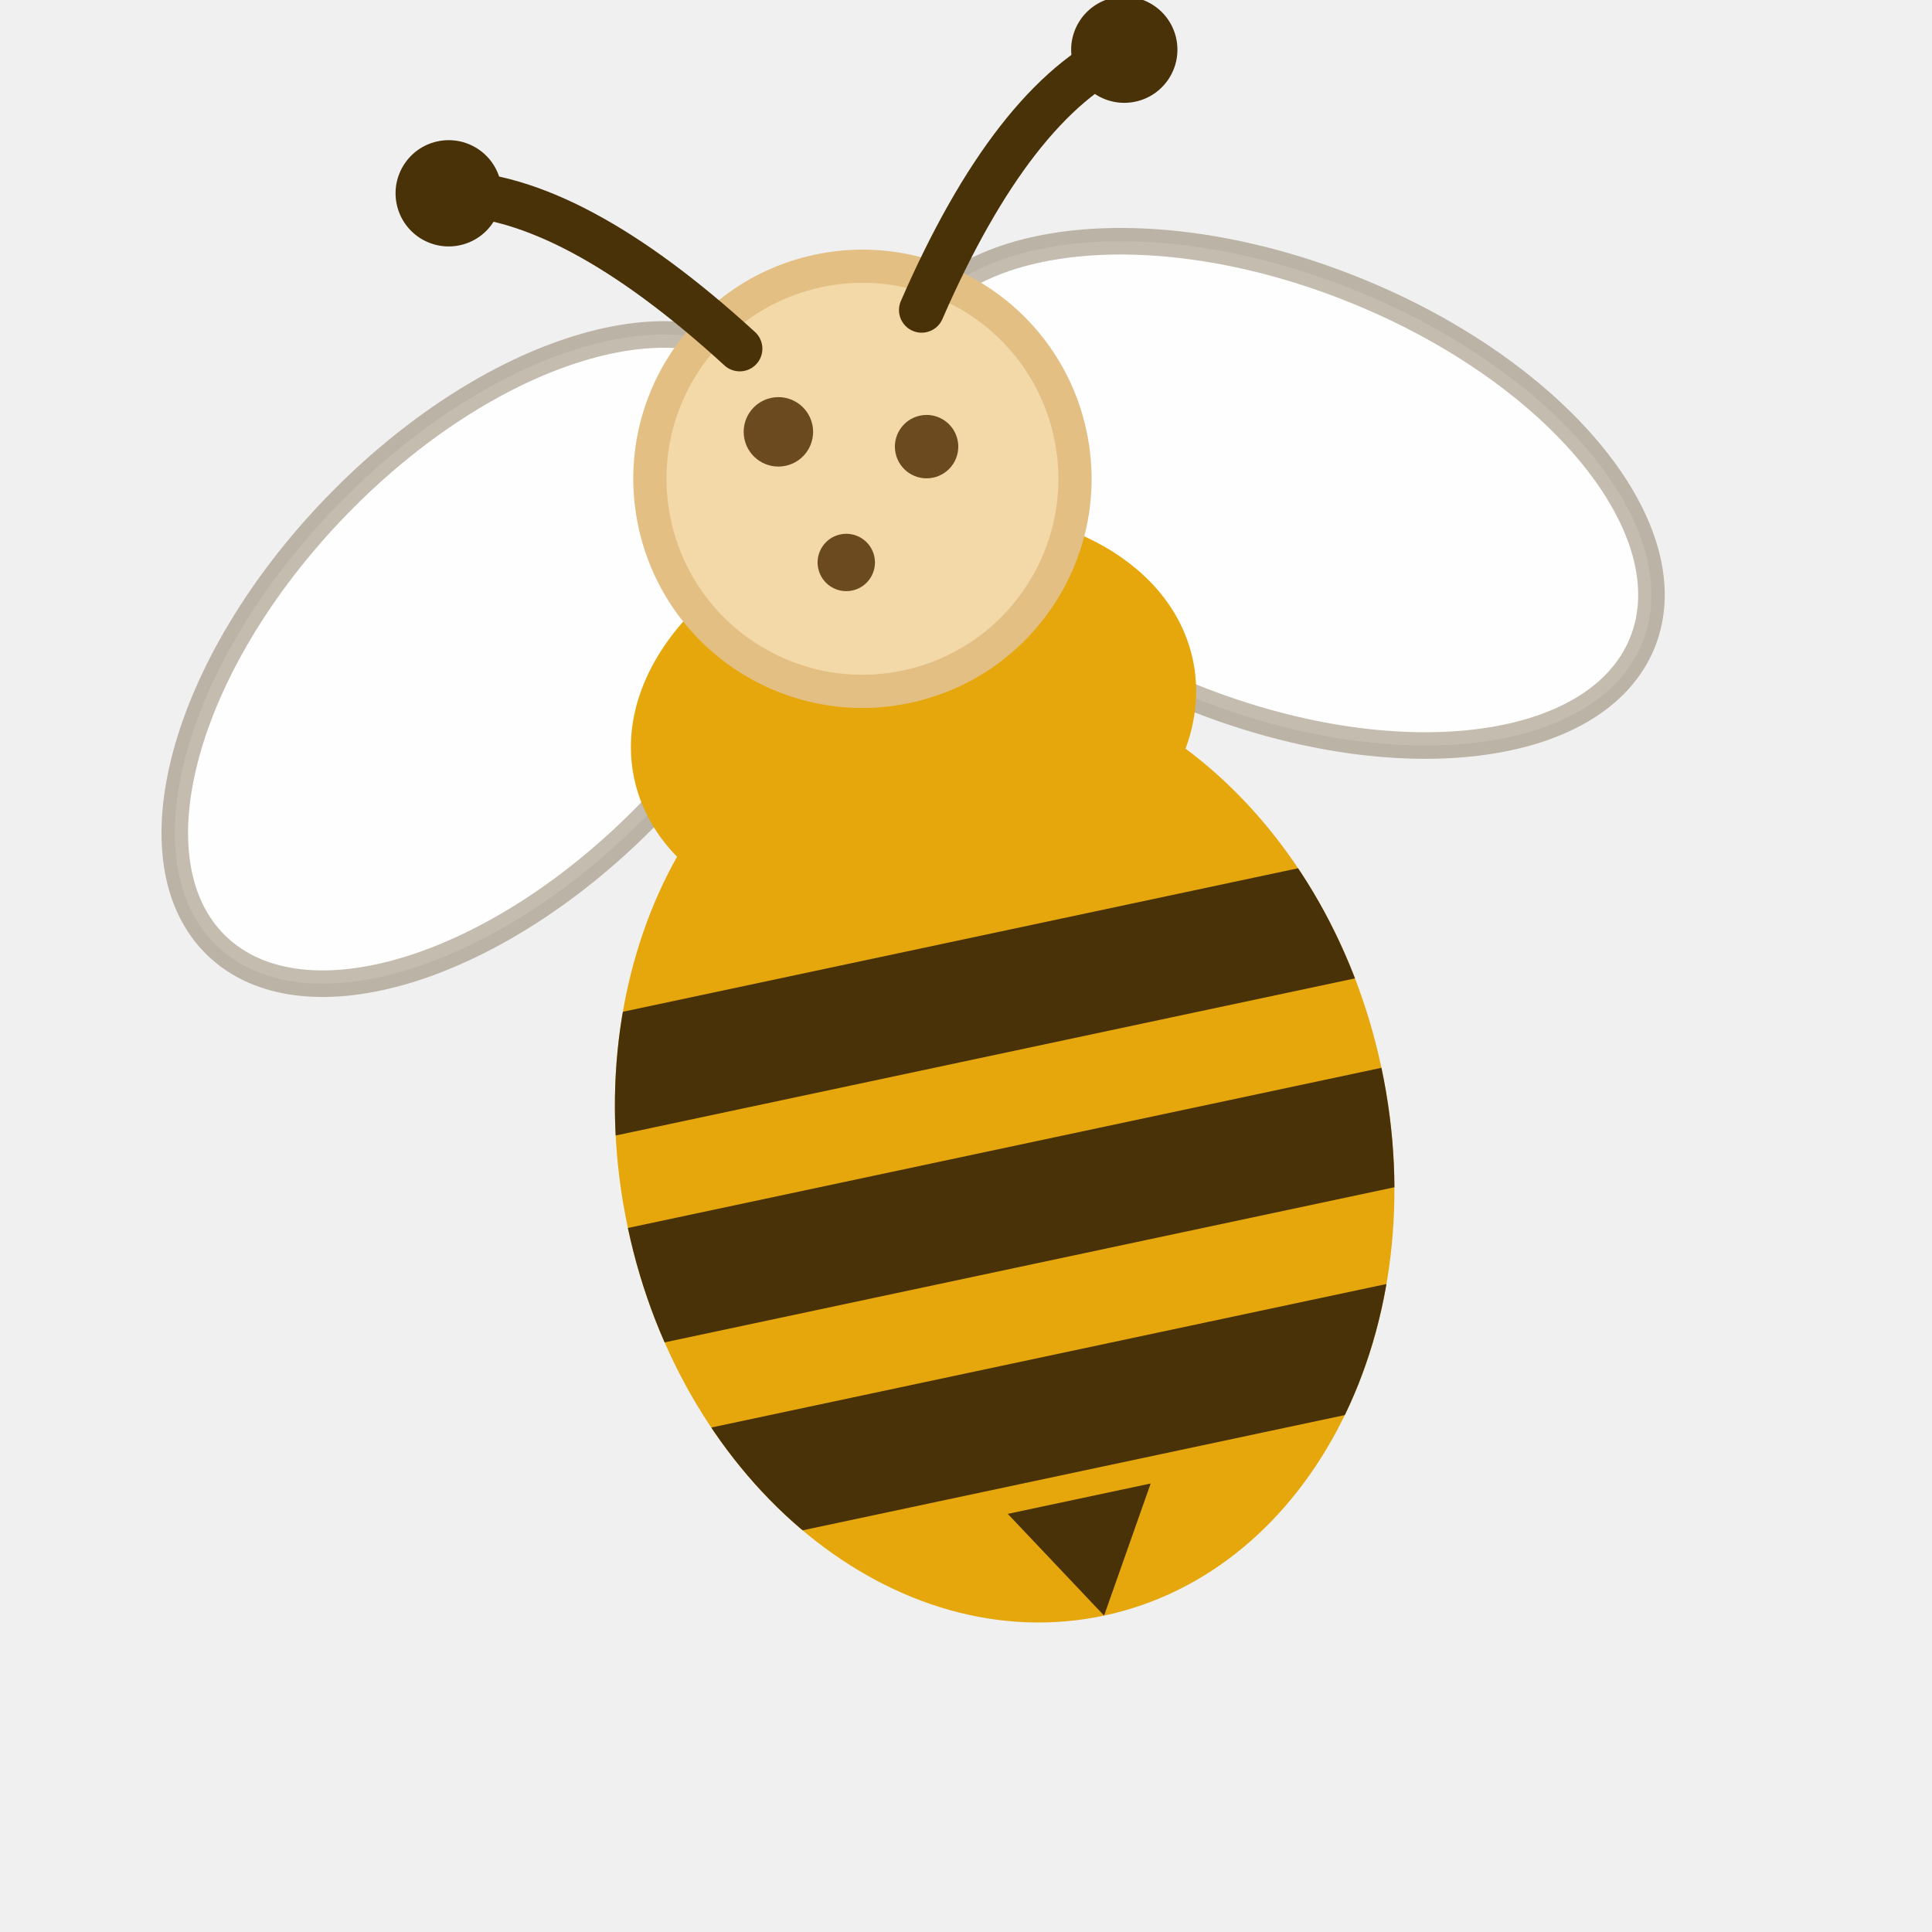
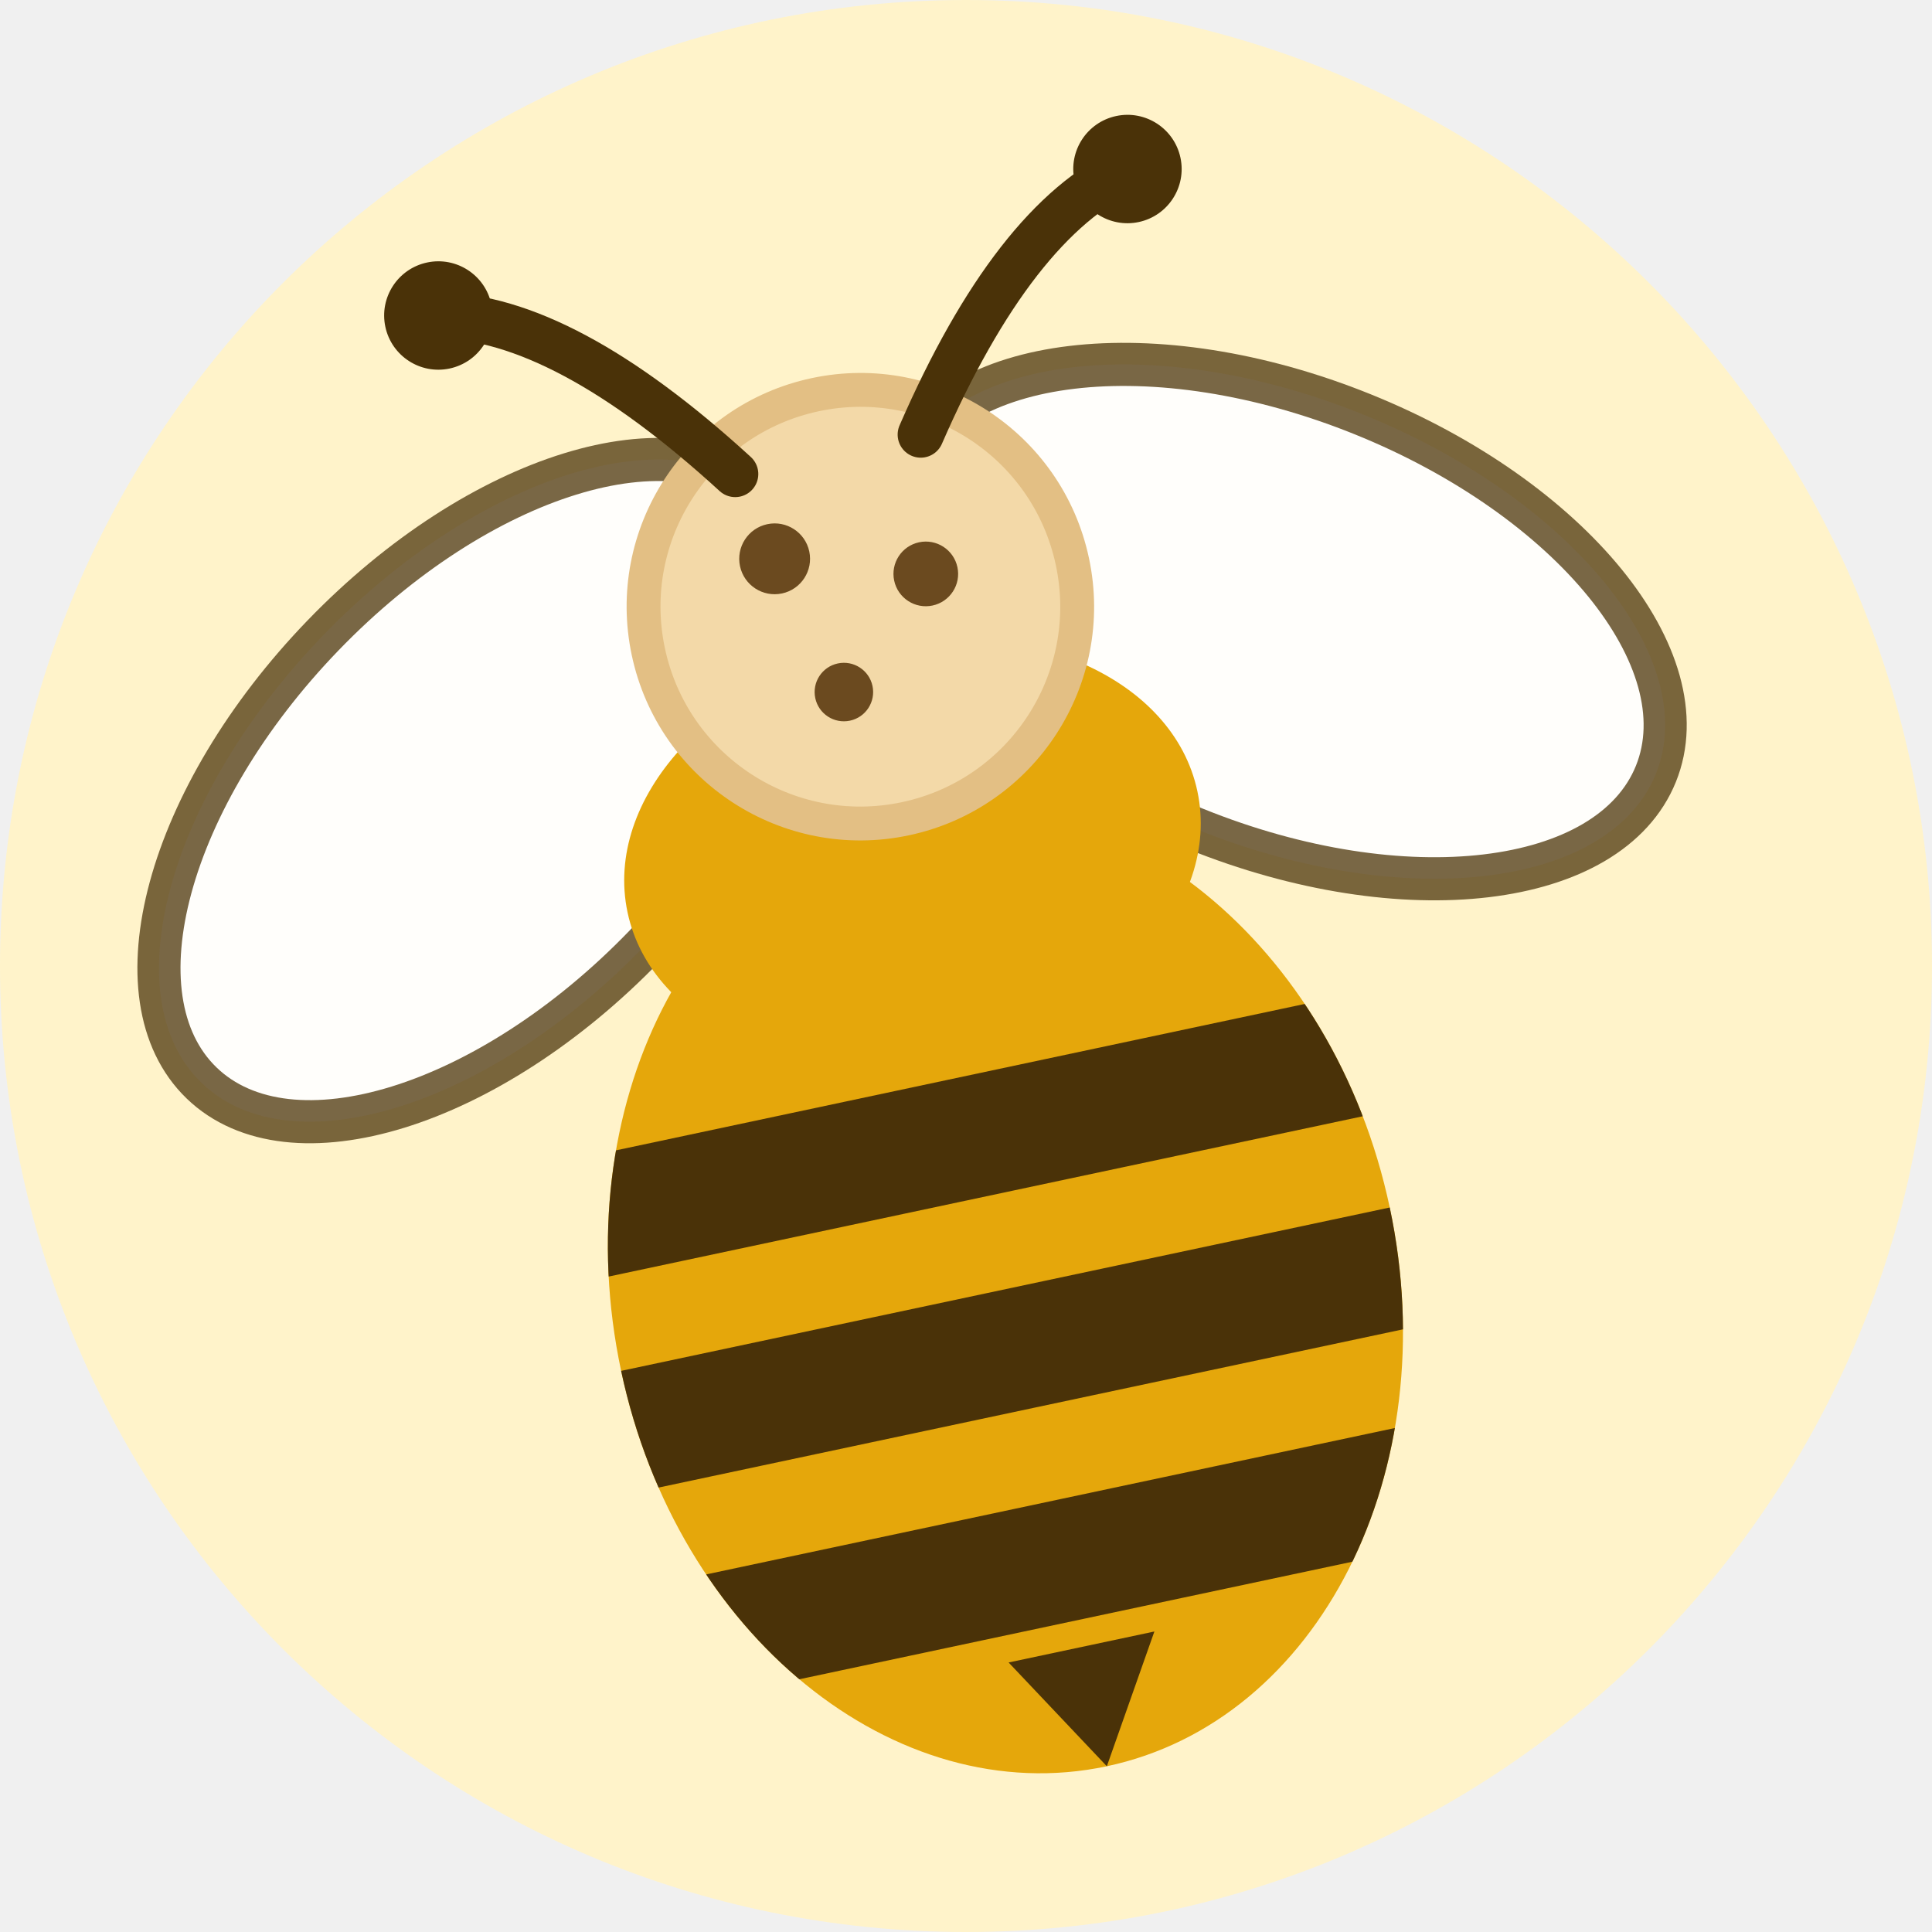
- <svg xmlns="http://www.w3.org/2000/svg" viewBox="0 0 64 64" role="img" aria-label="Cookie Bees">
+ <svg xmlns="http://www.w3.org/2000/svg" viewBox="0 0 64 64" role="img" aria-label="Cookiebees">
  <defs>
    <clipPath id="cb-abdomen">
      <ellipse cx="32" cy="38.16" rx="12.76" ry="15.84" />
    </clipPath>
  </defs>
-   <g transform="rotate(-12 32 32)">
-     <ellipse cx="45.2" cy="18.8" rx="13.2" ry="7.26" fill="#fff" opacity=".92" stroke="#4A3208" stroke-width=".88" stroke-opacity=".35" transform="rotate(34 45.2 18.8)" />
-     <ellipse cx="18.8" cy="18.8" rx="13.2" ry="7.26" fill="#fff" opacity=".92" stroke="#4A3208" stroke-width=".88" stroke-opacity=".35" transform="rotate(-34 18.8 18.8)" />
-     <ellipse cx="32" cy="38.16" rx="12.76" ry="15.84" fill="#E5A70B" />
-     <g clip-path="url(#cb-abdomen)">
-       <rect x="18.8" y="31.12" width="26.4" height="3.96" fill="#4A3208" />
-       <rect x="18.8" y="38.16" width="26.4" height="3.96" fill="#4A3208" />
-       <rect x="18.8" y="45.2" width="26.4" height="3.96" fill="#4A3208" />
+   <circle cx="32" cy="32" r="32" fill="#FFF3CA" />
+   <g transform="translate(32 33.5) scale(1.02) translate(-32 -29)">
+     <g transform="rotate(-12 32 32)">
+       <ellipse cx="45.2" cy="18.8" rx="13.2" ry="7.26" fill="#fff" opacity=".92" stroke="#4A3208" stroke-width="1.4" stroke-opacity=".8" transform="rotate(34 45.2 18.8)" />
+       <ellipse cx="18.8" cy="18.8" rx="13.2" ry="7.26" fill="#fff" opacity=".92" stroke="#4A3208" stroke-width="1.4" stroke-opacity=".8" transform="rotate(-34 18.8 18.8)" />
+       <ellipse cx="32" cy="38.16" rx="12.76" ry="15.84" fill="#E5A70B" />
+       <g clip-path="url(#cb-abdomen)">
+         <rect x="18.8" y="31.12" width="26.4" height="3.96" fill="#4A3208" />
+         <rect x="18.8" y="38.16" width="26.4" height="3.96" fill="#4A3208" />
+         <rect x="18.8" y="45.2" width="26.4" height="3.96" fill="#4A3208" />
+       </g>
+       <path d="M32 54 l-2.42 -3.96 h4.84 Z" fill="#4A3208" />
+       <ellipse cx="32" cy="23.64" rx="9.46" ry="6.82" fill="#E5A70B" />
+       <circle cx="32" cy="15.5" r="7.04" fill="#F3D9A8" stroke="#E3BF84" stroke-width="1.1" />
+       <circle cx="29.6" cy="13.4" r="1.15" fill="#6B4A1F" />
+       <circle cx="34.3" cy="14.9" r="1.05" fill="#6B4A1F" />
+       <circle cx="30.9" cy="18.1" r=".95" fill="#6B4A1F" />
+       <path d="M35.08 10.44 q4.4 -6.16 8.36 -7.04" fill="none" stroke="#4A3208" stroke-width="1.5" stroke-linecap="round" />
+       <circle cx="43.44" cy="3.4" r="1.76" fill="#4A3208" />
+       <path d="M28.92 10.44 q-4.4 -6.16 -8.36 -7.04" fill="none" stroke="#4A3208" stroke-width="1.5" stroke-linecap="round" />
+       <circle cx="20.56" cy="3.4" r="1.76" fill="#4A3208" />
    </g>
-     <path d="M32 54 l-2.42 -3.96 h4.84 Z" fill="#4A3208" />
-     <ellipse cx="32" cy="23.64" rx="9.46" ry="6.82" fill="#E5A70B" />
-     <circle cx="32" cy="15.5" r="7.04" fill="#F3D9A8" stroke="#E3BF84" stroke-width="1.1" />
-     <circle cx="29.6" cy="13.4" r="1.15" fill="#6B4A1F" />
-     <circle cx="34.3" cy="14.9" r="1.05" fill="#6B4A1F" />
-     <circle cx="30.9" cy="18.1" r=".95" fill="#6B4A1F" />
-     <path d="M35.08 10.44 q4.4 -6.16 8.36 -7.04" fill="none" stroke="#4A3208" stroke-width="1.5" stroke-linecap="round" />
-     <circle cx="43.44" cy="3.4" r="1.76" fill="#4A3208" />
-     <path d="M28.92 10.44 q-4.4 -6.16 -8.36 -7.04" fill="none" stroke="#4A3208" stroke-width="1.5" stroke-linecap="round" />
-     <circle cx="20.56" cy="3.4" r="1.76" fill="#4A3208" />
  </g>
</svg>
